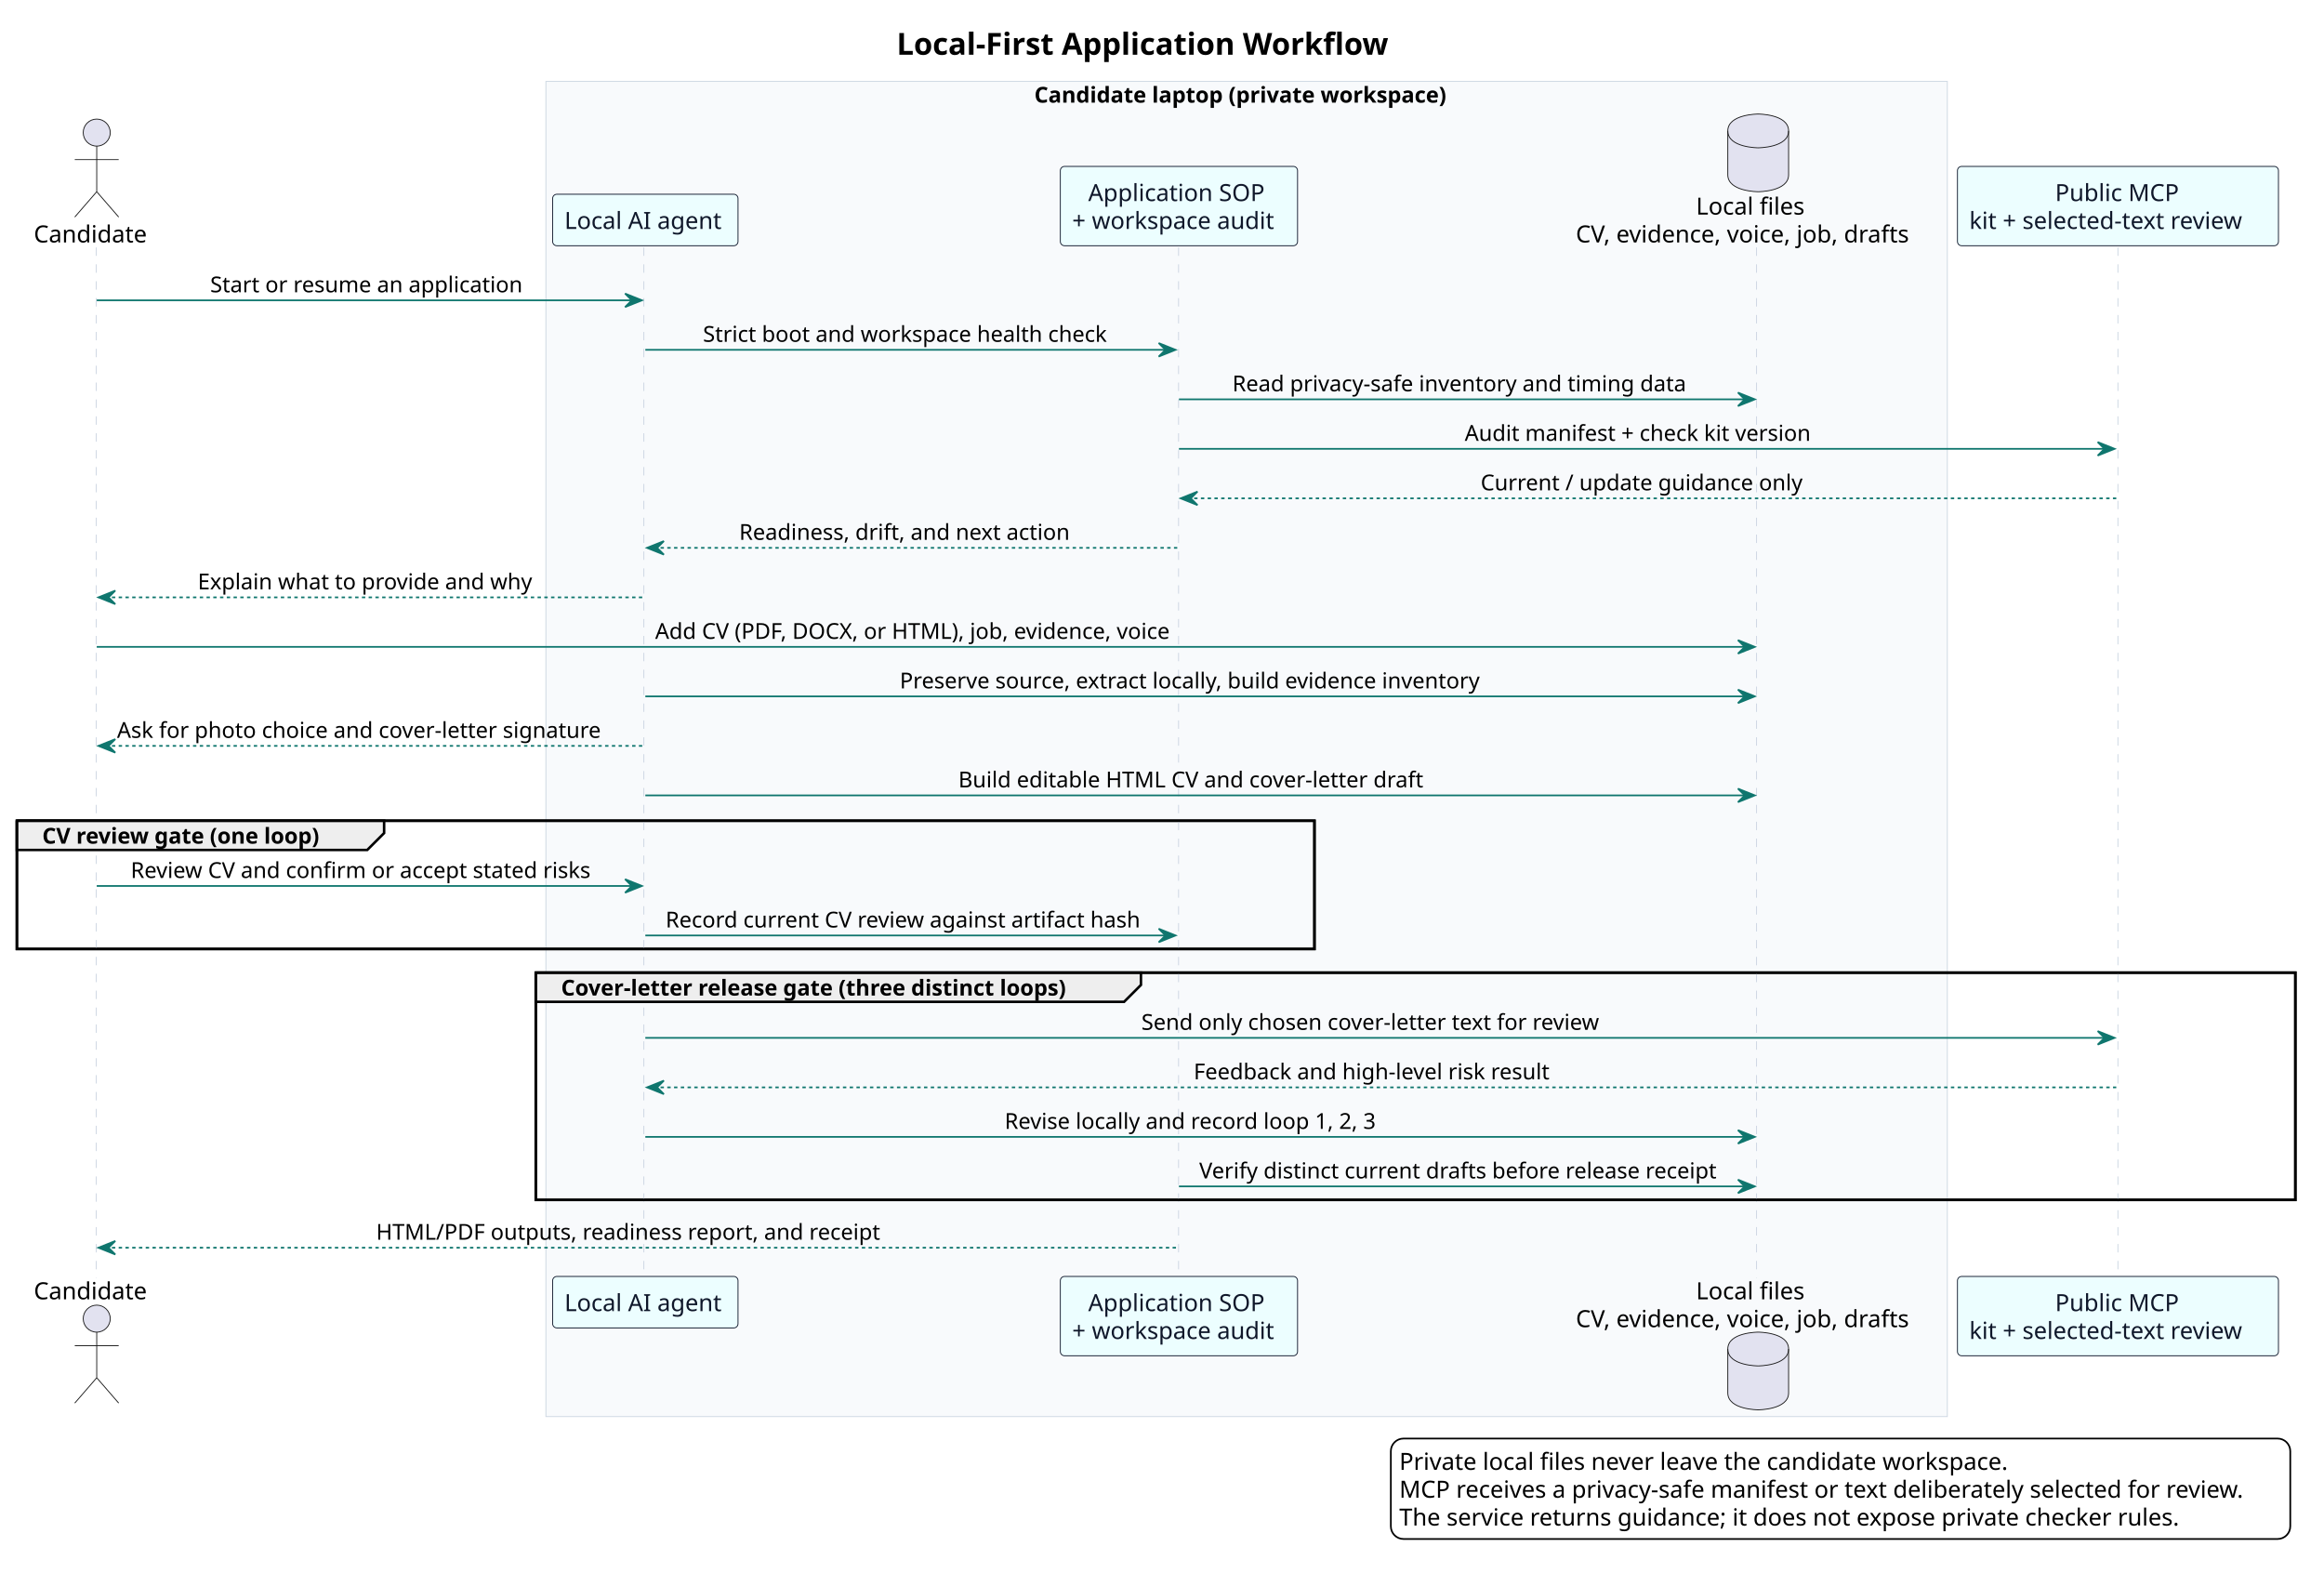
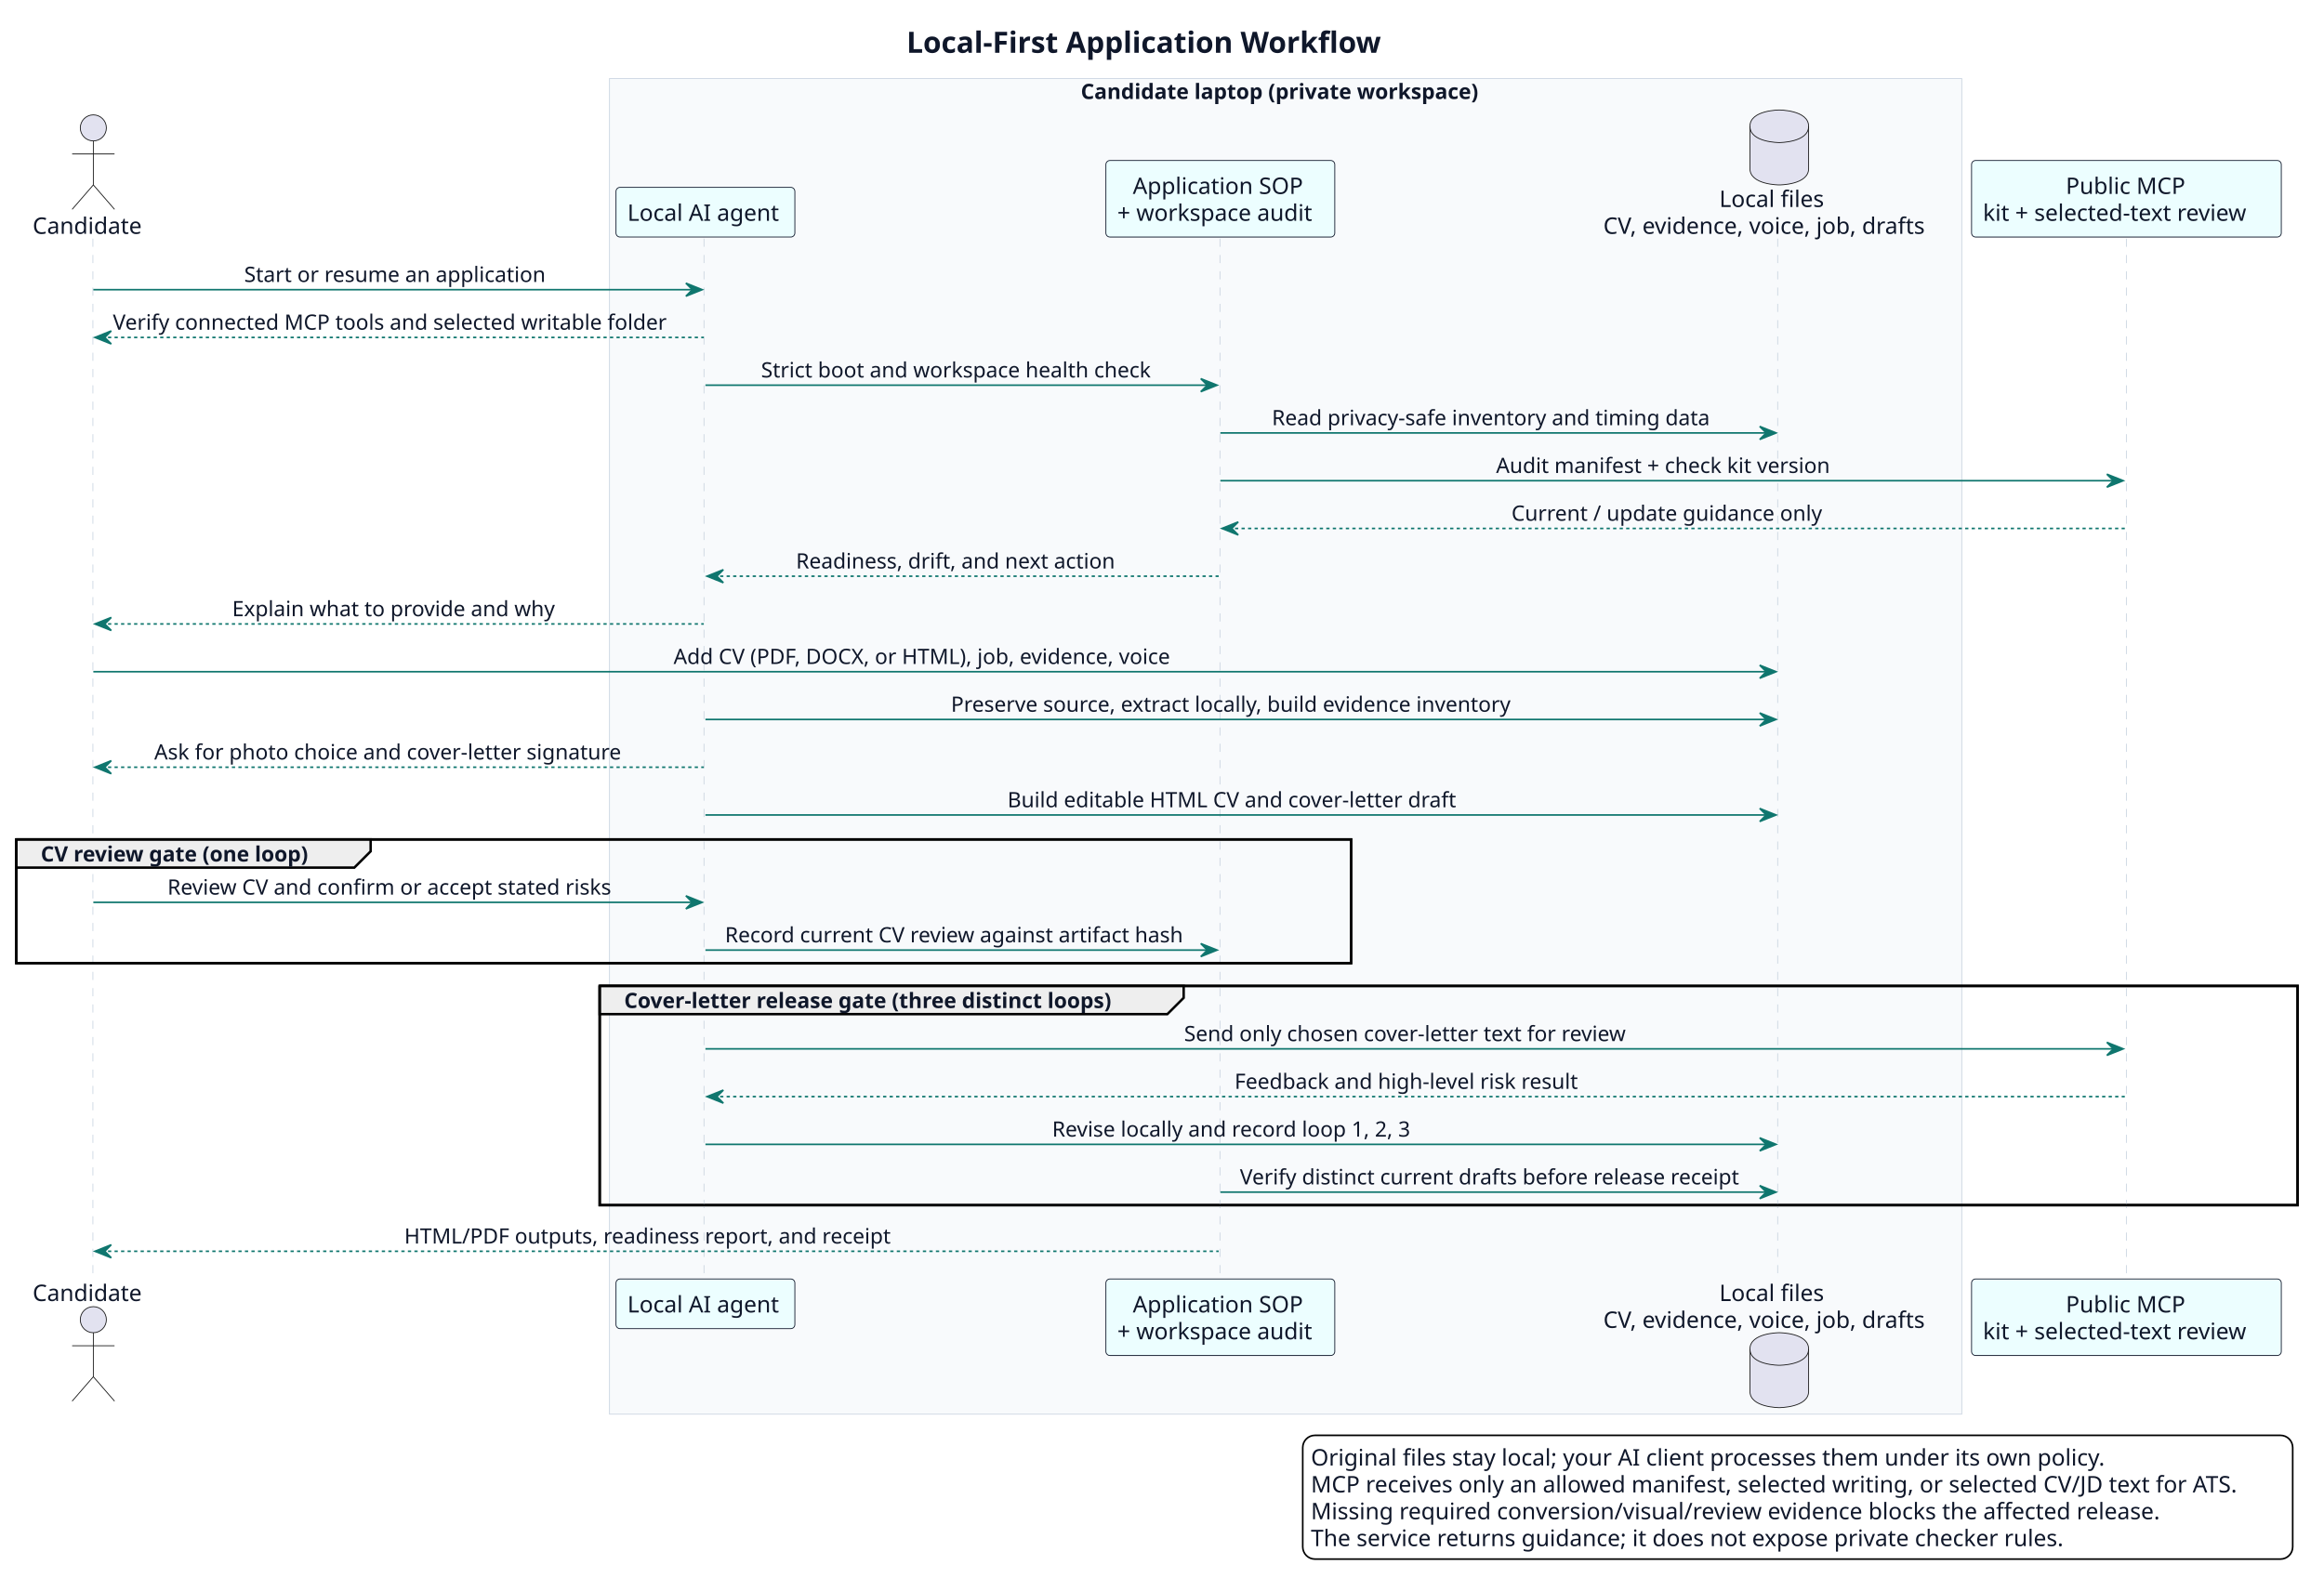
- <svg xmlns="http://www.w3.org/2000/svg" contentStyleType="text/css" data-diagram-type="SEQUENCE" height="931px" preserveAspectRatio="none" style="width:1376px;height:931px;background:#FFFFFF;" version="1.1" viewBox="0 0 1376 931" width="1376px" zoomAndPan="magnify">
+ <svg xmlns="http://www.w3.org/2000/svg" contentStyleType="text/css" data-diagram-type="SEQUENCE" height="976px" preserveAspectRatio="none" style="width:1426px;height:976px;background:#FFFFFF;" version="1.1" viewBox="0 0 1426 976" width="1426px" zoomAndPan="magnify">
  <defs />
  <g>
-     <text fill="#000000" font-family="sans-serif" font-size="18" font-weight="bold" lengthAdjust="spacing" textLength="306.308" x="530.863" y="32.402">Local-First Application Workflow</text>
-     <rect fill="#F8FAFC" height="790.475" style="stroke:#CBD5E1;stroke-width:0.5;" width="829.769" x="323.212" y="48.199" />
-     <text fill="#000000" font-family="sans-serif" font-size="13" font-weight="bold" lengthAdjust="spacing" textLength="251.374" x="612.41" y="60.768">Candidate laptop (private workspace)</text>
-     <rect fill="none" height="75.932" style="stroke:#000000;stroke-width:1.5;" width="768.261" x="10" y="485.902" />
-     <rect fill="none" height="134.553" style="stroke:#000000;stroke-width:1.5;" width="1041.822" x="317.212" y="575.834" />
+     <text fill="#0F172A" font-family="sans-serif" font-size="18" font-weight="bold" lengthAdjust="spacing" textLength="306.308" x="556.244" y="32.402">Local-First Application Workflow</text>
+     <rect fill="#F8FAFC" height="819.785" style="stroke:#CBD5E1;stroke-width:0.5;" width="829.769" x="373.974" y="48.199" />
+     <text fill="#0F172A" font-family="sans-serif" font-size="13" font-weight="bold" lengthAdjust="spacing" textLength="251.374" x="663.172" y="60.768">Candidate laptop (private workspace)</text>
+     <rect fill="none" height="75.932" style="stroke:#000000;stroke-width:1.5;" width="819.023" x="10" y="515.213" />
+     <rect fill="none" height="134.553" style="stroke:#000000;stroke-width:1.5;" width="1041.822" x="367.974" y="605.144" />
    <g>
-       <rect fill="#000000" fill-opacity="0" height="610.211" width="8" x="53.272" y="146.486" />
-       <line style="stroke:#CBD5E1;stroke-width:0.5;stroke-dasharray:5,5;" x1="57" x2="57" y1="146.486" y2="756.697" />
+       <rect fill="#000000" fill-opacity="0" height="639.521" width="8" x="53.272" y="146.486" />
+       <line style="stroke:#CBD5E1;stroke-width:0.5;stroke-dasharray:5,5;" x1="57" x2="57" y1="146.486" y2="786.008" />
    </g>
    <g>
-       <rect fill="#000000" fill-opacity="0" height="610.211" width="8" x="378.087" y="146.486" />
-       <line style="stroke:#CBD5E1;stroke-width:0.5;stroke-dasharray:5,5;" x1="381.212" x2="381.212" y1="146.486" y2="756.697" />
+       <rect fill="#000000" fill-opacity="0" height="639.521" width="8" x="428.85" y="146.486" />
+       <line style="stroke:#CBD5E1;stroke-width:0.5;stroke-dasharray:5,5;" x1="431.974" x2="431.974" y1="146.486" y2="786.008" />
    </g>
    <g>
-       <rect fill="#000000" fill-opacity="0" height="610.211" width="8" x="694.035" y="146.486" />
-       <line style="stroke:#CBD5E1;stroke-width:0.5;stroke-dasharray:5,5;" x1="697.81" x2="697.81" y1="146.486" y2="756.697" />
+       <rect fill="#000000" fill-opacity="0" height="639.521" width="8" x="744.797" y="146.486" />
+       <line style="stroke:#CBD5E1;stroke-width:0.5;stroke-dasharray:5,5;" x1="748.572" x2="748.572" y1="146.486" y2="786.008" />
    </g>
    <g>
-       <rect fill="#000000" fill-opacity="0" height="610.211" width="8" x="1036.998" y="146.486" />
-       <line style="stroke:#CBD5E1;stroke-width:0.5;stroke-dasharray:5,5;" x1="1040.016" x2="1040.016" y1="146.486" y2="756.697" />
+       <rect fill="#000000" fill-opacity="0" height="639.521" width="8" x="1087.761" y="146.486" />
+       <line style="stroke:#CBD5E1;stroke-width:0.5;stroke-dasharray:5,5;" x1="1090.778" x2="1090.778" y1="146.486" y2="786.008" />
    </g>
    <g>
-       <rect fill="#000000" fill-opacity="0" height="610.211" width="8" x="1250.008" y="146.486" />
-       <line style="stroke:#CBD5E1;stroke-width:0.5;stroke-dasharray:5,5;" x1="1253.981" x2="1253.981" y1="146.486" y2="756.697" />
+       <rect fill="#000000" fill-opacity="0" height="639.521" width="8" x="1300.77" y="146.486" />
+       <line style="stroke:#CBD5E1;stroke-width:0.5;stroke-dasharray:5,5;" x1="1304.744" x2="1304.744" y1="146.486" y2="786.008" />
    </g>
    <g class="participant participant-head" data-participant="Candidate">
-       <text fill="#000000" font-family="sans-serif" font-size="14" lengthAdjust="spacing" textLength="68.544" x="20" y="143.533">Candidate</text>
+       <text fill="#0F172A" font-family="sans-serif" font-size="14" lengthAdjust="spacing" textLength="68.544" x="20" y="143.533">Candidate</text>
      <ellipse cx="57.272" cy="78.498" fill="#E2E2F0" rx="8" ry="8" style="stroke:#181818;stroke-width:0.5;" />
      <path d="M57.272,86.498 L57.272,113.498 M44.272,94.498 L70.272,94.498 M57.272,113.498 L44.272,128.498 M57.272,113.498 L70.272,128.498" fill="none" style="stroke:#181818;stroke-width:0.5;" />
    </g>
    <g class="participant participant-tail" data-participant="Candidate">
-       <text fill="#000000" font-family="sans-serif" font-size="14" lengthAdjust="spacing" textLength="68.544" x="20" y="769.232">Candidate</text>
-       <ellipse cx="57.272" cy="780.686" fill="#E2E2F0" rx="8" ry="8" style="stroke:#181818;stroke-width:0.5;" />
-       <path d="M57.272,788.686 L57.272,815.686 M44.272,796.686 L70.272,796.686 M57.272,815.686 L44.272,830.686 M57.272,815.686 L70.272,830.686" fill="none" style="stroke:#181818;stroke-width:0.5;" />
+       <text fill="#0F172A" font-family="sans-serif" font-size="14" lengthAdjust="spacing" textLength="68.544" x="20" y="798.543">Candidate</text>
+       <ellipse cx="57.272" cy="809.996" fill="#E2E2F0" rx="8" ry="8" style="stroke:#181818;stroke-width:0.5;" />
+       <path d="M57.272,817.996 L57.272,844.996 M44.272,825.996 L70.272,825.996 M57.272,844.996 L44.272,859.996 M57.272,844.996 L70.272,859.996" fill="none" style="stroke:#181818;stroke-width:0.5;" />
    </g>
    <g class="participant participant-head" data-participant="Agent">
-       <rect fill="#ECFEFF" height="30.488" rx="2.5" ry="2.5" style="stroke:#0F172A;stroke-width:0.5;" width="109.751" x="327.212" y="114.998" />
-       <text fill="#0F172A" font-family="sans-serif" font-size="14" lengthAdjust="spacing" textLength="95.751" x="334.212" y="135.533">Local AI agent</text>
+       <rect fill="#ECFEFF" height="30.488" rx="2.5" ry="2.5" style="stroke:#0F172A;stroke-width:0.5;" width="109.751" x="377.974" y="114.998" />
+       <text fill="#0F172A" font-family="sans-serif" font-size="14" lengthAdjust="spacing" textLength="95.751" x="384.974" y="135.533">Local AI agent</text>
    </g>
    <g class="participant participant-tail" data-participant="Agent">
-       <rect fill="#ECFEFF" height="30.488" rx="2.5" ry="2.5" style="stroke:#0F172A;stroke-width:0.5;" width="109.751" x="327.212" y="755.697" />
-       <text fill="#0F172A" font-family="sans-serif" font-size="14" lengthAdjust="spacing" textLength="95.751" x="334.212" y="776.232">Local AI agent</text>
+       <rect fill="#ECFEFF" height="30.488" rx="2.5" ry="2.5" style="stroke:#0F172A;stroke-width:0.5;" width="109.751" x="377.974" y="785.008" />
+       <text fill="#0F172A" font-family="sans-serif" font-size="14" lengthAdjust="spacing" textLength="95.751" x="384.974" y="805.543">Local AI agent</text>
    </g>
    <g class="participant participant-head" data-participant="SOP">
-       <rect fill="#ECFEFF" height="46.977" rx="2.5" ry="2.5" style="stroke:#0F172A;stroke-width:0.5;" width="140.451" x="627.81" y="98.51" />
-       <text fill="#0F172A" font-family="sans-serif" font-size="14" lengthAdjust="spacing" textLength="107.434" x="644.318" y="119.045">Application SOP</text>
-       <text fill="#0F172A" font-family="sans-serif" font-size="14" lengthAdjust="spacing" textLength="126.451" x="634.81" y="135.533">+ workspace audit</text>
+       <rect fill="#ECFEFF" height="46.977" rx="2.5" ry="2.5" style="stroke:#0F172A;stroke-width:0.5;" width="140.451" x="678.572" y="98.51" />
+       <text fill="#0F172A" font-family="sans-serif" font-size="14" lengthAdjust="spacing" textLength="107.434" x="695.081" y="119.045">Application SOP</text>
+       <text fill="#0F172A" font-family="sans-serif" font-size="14" lengthAdjust="spacing" textLength="126.451" x="685.572" y="135.533">+ workspace audit</text>
    </g>
    <g class="participant participant-tail" data-participant="SOP">
-       <rect fill="#ECFEFF" height="46.977" rx="2.5" ry="2.5" style="stroke:#0F172A;stroke-width:0.5;" width="140.451" x="627.81" y="755.697" />
-       <text fill="#0F172A" font-family="sans-serif" font-size="14" lengthAdjust="spacing" textLength="107.434" x="644.318" y="776.232">Application SOP</text>
-       <text fill="#0F172A" font-family="sans-serif" font-size="14" lengthAdjust="spacing" textLength="126.451" x="634.81" y="792.721">+ workspace audit</text>
+       <rect fill="#ECFEFF" height="46.977" rx="2.5" ry="2.5" style="stroke:#0F172A;stroke-width:0.5;" width="140.451" x="678.572" y="785.008" />
+       <text fill="#0F172A" font-family="sans-serif" font-size="14" lengthAdjust="spacing" textLength="107.434" x="695.081" y="805.543">Application SOP</text>
+       <text fill="#0F172A" font-family="sans-serif" font-size="14" lengthAdjust="spacing" textLength="126.451" x="685.572" y="822.031">+ workspace audit</text>
    </g>
    <g class="participant participant-head" data-participant="Local">
-       <text fill="#000000" font-family="sans-serif" font-size="14" lengthAdjust="spacing" textLength="67.621" x="1004.188" y="127.045">Local files</text>
-       <text fill="#000000" font-family="sans-serif" font-size="14" lengthAdjust="spacing" textLength="209.966" x="933.016" y="143.533">CV, evidence, voice, job, drafts</text>
-       <path d="M1022.999,77.51 C1022.999,67.51 1040.998,67.51 1040.998,67.51 C1040.998,67.51 1058.998,67.51 1058.998,77.51 L1058.998,103.51 C1058.998,113.51 1040.998,113.51 1040.998,113.51 C1040.998,113.51 1022.999,113.51 1022.999,103.51 L1022.999,77.51" fill="#E2E2F0" style="stroke:#181818;stroke-width:0.5;" />
-       <path d="M1022.999,77.51 C1022.999,87.51 1040.998,87.51 1040.998,87.51 C1040.998,87.51 1058.998,87.51 1058.998,77.51" fill="none" style="stroke:#181818;stroke-width:0.5;" />
+       <text fill="#0F172A" font-family="sans-serif" font-size="14" lengthAdjust="spacing" textLength="67.621" x="1054.95" y="127.045">Local files</text>
+       <text fill="#0F172A" font-family="sans-serif" font-size="14" lengthAdjust="spacing" textLength="209.966" x="983.778" y="143.533">CV, evidence, voice, job, drafts</text>
+       <path d="M1073.761,77.51 C1073.761,67.51 1091.761,67.51 1091.761,67.51 C1091.761,67.51 1109.761,67.51 1109.761,77.51 L1109.761,103.51 C1109.761,113.51 1091.761,113.51 1091.761,113.51 C1091.761,113.51 1073.761,113.51 1073.761,103.51 L1073.761,77.51" fill="#E2E2F0" style="stroke:#181818;stroke-width:0.5;" />
+       <path d="M1073.761,77.51 C1073.761,87.51 1091.761,87.51 1091.761,87.51 C1091.761,87.51 1109.761,87.51 1109.761,77.51" fill="none" style="stroke:#181818;stroke-width:0.5;" />
    </g>
    <g class="participant participant-tail" data-participant="Local">
-       <text fill="#000000" font-family="sans-serif" font-size="14" lengthAdjust="spacing" textLength="67.621" x="1004.188" y="769.232">Local files</text>
-       <text fill="#000000" font-family="sans-serif" font-size="14" lengthAdjust="spacing" textLength="209.966" x="933.016" y="785.721">CV, evidence, voice, job, drafts</text>
-       <path d="M1022.999,798.674 C1022.999,788.674 1040.998,788.674 1040.998,788.674 C1040.998,788.674 1058.998,788.674 1058.998,798.674 L1058.998,824.674 C1058.998,834.674 1040.998,834.674 1040.998,834.674 C1040.998,834.674 1022.999,834.674 1022.999,824.674 L1022.999,798.674" fill="#E2E2F0" style="stroke:#181818;stroke-width:0.5;" />
-       <path d="M1022.999,798.674 C1022.999,808.674 1040.998,808.674 1040.998,808.674 C1040.998,808.674 1058.998,808.674 1058.998,798.674" fill="none" style="stroke:#181818;stroke-width:0.5;" />
+       <text fill="#0F172A" font-family="sans-serif" font-size="14" lengthAdjust="spacing" textLength="67.621" x="1054.95" y="798.543">Local files</text>
+       <text fill="#0F172A" font-family="sans-serif" font-size="14" lengthAdjust="spacing" textLength="209.966" x="983.778" y="815.031">CV, evidence, voice, job, drafts</text>
+       <path d="M1073.761,827.984 C1073.761,817.984 1091.761,817.984 1091.761,817.984 C1091.761,817.984 1109.761,817.984 1109.761,827.984 L1109.761,853.984 C1109.761,863.984 1091.761,863.984 1091.761,863.984 C1091.761,863.984 1073.761,863.984 1073.761,853.984 L1073.761,827.984" fill="#E2E2F0" style="stroke:#181818;stroke-width:0.5;" />
+       <path d="M1073.761,827.984 C1073.761,837.984 1091.761,837.984 1091.761,837.984 C1091.761,837.984 1109.761,837.984 1109.761,827.984" fill="none" style="stroke:#181818;stroke-width:0.5;" />
    </g>
    <g class="participant participant-head" data-participant="MCP">
-       <rect fill="#ECFEFF" height="46.977" rx="2.5" ry="2.5" style="stroke:#0F172A;stroke-width:0.5;" width="190.053" x="1158.981" y="98.51" />
-       <text fill="#0F172A" font-family="sans-serif" font-size="14" lengthAdjust="spacing" textLength="74.416" x="1216.8" y="119.045">Public MCP</text>
-       <text fill="#0F172A" font-family="sans-serif" font-size="14" lengthAdjust="spacing" textLength="176.053" x="1165.981" y="135.533">kit + selected-text review</text>
+       <rect fill="#ECFEFF" height="46.977" rx="2.5" ry="2.5" style="stroke:#0F172A;stroke-width:0.5;" width="190.053" x="1209.744" y="98.51" />
+       <text fill="#0F172A" font-family="sans-serif" font-size="14" lengthAdjust="spacing" textLength="74.416" x="1267.562" y="119.045">Public MCP</text>
+       <text fill="#0F172A" font-family="sans-serif" font-size="14" lengthAdjust="spacing" textLength="176.053" x="1216.744" y="135.533">kit + selected-text review</text>
    </g>
    <g class="participant participant-tail" data-participant="MCP">
-       <rect fill="#ECFEFF" height="46.977" rx="2.5" ry="2.5" style="stroke:#0F172A;stroke-width:0.5;" width="190.053" x="1158.981" y="755.697" />
-       <text fill="#0F172A" font-family="sans-serif" font-size="14" lengthAdjust="spacing" textLength="74.416" x="1216.8" y="776.232">Public MCP</text>
-       <text fill="#0F172A" font-family="sans-serif" font-size="14" lengthAdjust="spacing" textLength="176.053" x="1165.981" y="792.721">kit + selected-text review</text>
+       <rect fill="#ECFEFF" height="46.977" rx="2.5" ry="2.5" style="stroke:#0F172A;stroke-width:0.5;" width="190.053" x="1209.744" y="785.008" />
+       <text fill="#0F172A" font-family="sans-serif" font-size="14" lengthAdjust="spacing" textLength="74.416" x="1267.562" y="805.543">Public MCP</text>
+       <text fill="#0F172A" font-family="sans-serif" font-size="14" lengthAdjust="spacing" textLength="176.053" x="1216.744" y="822.031">kit + selected-text review</text>
    </g>
    <g class="message" data-participant-1="Candidate" data-participant-2="Agent">
-       <polygon fill="#0F766E" points="370.087,173.797,380.087,177.797,370.087,181.797,374.087,177.797" style="stroke:#0F766E;stroke-width:1;" />
-       <line style="stroke:#0F766E;stroke-width:1;" x1="57.272" x2="376.087" y1="177.797" y2="177.797" />
-       <text fill="#000000" font-family="sans-serif" font-size="13" lengthAdjust="spacing" textLength="190.436" x="124.462" y="173.055">Start or resume an application</text>
+       <polygon fill="#0F766E" points="420.85,173.797,430.85,177.797,420.85,181.797,424.85,177.797" style="stroke:#0F766E;stroke-width:1;" />
+       <line style="stroke:#0F766E;stroke-width:1;" x1="57.272" x2="426.85" y1="177.797" y2="177.797" />
+       <text fill="#0F172A" font-family="sans-serif" font-size="13" lengthAdjust="spacing" textLength="190.436" x="149.843" y="173.055">Start or resume an application</text>
+     </g>
+     <g class="message" data-participant-1="Agent" data-participant-2="Candidate">
+       <polygon fill="#0F766E" points="68.272,203.107,58.272,207.107,68.272,211.107,64.272,207.107" style="stroke:#0F766E;stroke-width:1;" />
+       <line style="stroke:#0F766E;stroke-width:1;stroke-dasharray:2,2;" x1="62.272" x2="431.85" y1="207.107" y2="207.107" />
+       <text fill="#0F172A" font-family="sans-serif" font-size="13" lengthAdjust="spacing" textLength="351.578" x="69.272" y="202.365">Verify connected MCP tools and selected writable folder</text>
    </g>
    <g class="message" data-participant-1="Agent" data-participant-2="SOP">
-       <polygon fill="#0F766E" points="686.035,203.107,696.035,207.107,686.035,211.107,690.035,207.107" style="stroke:#0F766E;stroke-width:1;" />
-       <line style="stroke:#0F766E;stroke-width:1;" x1="382.087" x2="692.035" y1="207.107" y2="207.107" />
-       <text fill="#000000" font-family="sans-serif" font-size="13" lengthAdjust="spacing" textLength="247.685" x="416.219" y="202.365">Strict boot and workspace health check</text>
+       <polygon fill="#0F766E" points="736.797,232.418,746.797,236.418,736.797,240.418,740.797,236.418" style="stroke:#0F766E;stroke-width:1;" />
+       <line style="stroke:#0F766E;stroke-width:1;" x1="432.85" x2="742.797" y1="236.418" y2="236.418" />
+       <text fill="#0F172A" font-family="sans-serif" font-size="13" lengthAdjust="spacing" textLength="247.685" x="466.981" y="231.676">Strict boot and workspace health check</text>
    </g>
    <g class="message" data-participant-1="SOP" data-participant-2="Local">
-       <polygon fill="#0F766E" points="1028.998,232.418,1038.998,236.418,1028.998,240.418,1032.998,236.418" style="stroke:#0F766E;stroke-width:1;" />
-       <line style="stroke:#0F766E;stroke-width:1;" x1="698.035" x2="1034.998" y1="236.418" y2="236.418" />
-       <text fill="#000000" font-family="sans-serif" font-size="13" lengthAdjust="spacing" textLength="279.703" x="729.665" y="231.676">Read privacy-safe inventory and timing data</text>
+       <polygon fill="#0F766E" points="1079.761,261.728,1089.761,265.728,1079.761,269.728,1083.761,265.728" style="stroke:#0F766E;stroke-width:1;" />
+       <line style="stroke:#0F766E;stroke-width:1;" x1="748.797" x2="1085.761" y1="265.728" y2="265.728" />
+       <text fill="#0F172A" font-family="sans-serif" font-size="13" lengthAdjust="spacing" textLength="279.703" x="780.428" y="260.986">Read privacy-safe inventory and timing data</text>
    </g>
    <g class="message" data-participant-1="SOP" data-participant-2="MCP">
-       <polygon fill="#0F766E" points="1242.008,261.728,1252.008,265.728,1242.008,269.728,1246.008,265.728" style="stroke:#0F766E;stroke-width:1;" />
-       <line style="stroke:#0F766E;stroke-width:1;" x1="698.035" x2="1248.008" y1="265.728" y2="265.728" />
-       <text fill="#000000" font-family="sans-serif" font-size="13" lengthAdjust="spacing" textLength="217.566" x="867.239" y="260.986">Audit manifest + check kit version</text>
+       <polygon fill="#0F766E" points="1292.77,291.039,1302.77,295.039,1292.77,299.039,1296.77,295.039" style="stroke:#0F766E;stroke-width:1;" />
+       <line style="stroke:#0F766E;stroke-width:1;" x1="748.797" x2="1298.77" y1="295.039" y2="295.039" />
+       <text fill="#0F172A" font-family="sans-serif" font-size="13" lengthAdjust="spacing" textLength="217.566" x="918.001" y="290.297">Audit manifest + check kit version</text>
    </g>
    <g class="message" data-participant-1="MCP" data-participant-2="SOP">
-       <polygon fill="#0F766E" points="709.035,291.039,699.035,295.039,709.035,299.039,705.035,295.039" style="stroke:#0F766E;stroke-width:1;" />
-       <line style="stroke:#0F766E;stroke-width:1;stroke-dasharray:2,2;" x1="703.035" x2="1253.008" y1="295.039" y2="295.039" />
-       <text fill="#000000" font-family="sans-serif" font-size="13" lengthAdjust="spacing" textLength="198.726" x="876.658" y="290.297">Current / update guidance only</text>
+       <polygon fill="#0F766E" points="759.797,320.35,749.797,324.35,759.797,328.35,755.797,324.35" style="stroke:#0F766E;stroke-width:1;" />
+       <line style="stroke:#0F766E;stroke-width:1;stroke-dasharray:2,2;" x1="753.797" x2="1303.77" y1="324.35" y2="324.35" />
+       <text fill="#0F172A" font-family="sans-serif" font-size="13" lengthAdjust="spacing" textLength="198.726" x="927.421" y="319.607">Current / update guidance only</text>
    </g>
    <g class="message" data-participant-1="SOP" data-participant-2="Agent">
-       <polygon fill="#0F766E" points="393.087,320.35,383.087,324.35,393.087,328.35,389.087,324.35" style="stroke:#0F766E;stroke-width:1;" />
-       <line style="stroke:#0F766E;stroke-width:1;stroke-dasharray:2,2;" x1="387.087" x2="697.035" y1="324.35" y2="324.35" />
-       <text fill="#000000" font-family="sans-serif" font-size="13" lengthAdjust="spacing" textLength="204.814" x="437.654" y="319.607">Readiness, drift, and next action</text>
+       <polygon fill="#0F766E" points="443.85,349.66,433.85,353.66,443.85,357.66,439.85,353.66" style="stroke:#0F766E;stroke-width:1;" />
+       <line style="stroke:#0F766E;stroke-width:1;stroke-dasharray:2,2;" x1="437.85" x2="747.797" y1="353.66" y2="353.66" />
+       <text fill="#0F172A" font-family="sans-serif" font-size="13" lengthAdjust="spacing" textLength="204.814" x="488.417" y="348.918">Readiness, drift, and next action</text>
    </g>
    <g class="message" data-participant-1="Agent" data-participant-2="Candidate">
-       <polygon fill="#0F766E" points="68.272,349.66,58.272,353.66,68.272,357.66,64.272,353.66" style="stroke:#0F766E;stroke-width:1;" />
-       <line style="stroke:#0F766E;stroke-width:1;stroke-dasharray:2,2;" x1="62.272" x2="381.087" y1="353.66" y2="353.66" />
-       <text fill="#000000" font-family="sans-serif" font-size="13" lengthAdjust="spacing" textLength="205.207" x="117.076" y="348.918">Explain what to provide and why</text>
+       <polygon fill="#0F766E" points="68.272,378.971,58.272,382.971,68.272,386.971,64.272,382.971" style="stroke:#0F766E;stroke-width:1;" />
+       <line style="stroke:#0F766E;stroke-width:1;stroke-dasharray:2,2;" x1="62.272" x2="431.85" y1="382.971" y2="382.971" />
+       <text fill="#0F172A" font-family="sans-serif" font-size="13" lengthAdjust="spacing" textLength="205.207" x="142.457" y="378.228">Explain what to provide and why</text>
    </g>
    <g class="message" data-participant-1="Candidate" data-participant-2="Local">
-       <polygon fill="#0F766E" points="1028.998,378.971,1038.998,382.971,1028.998,386.971,1032.998,382.971" style="stroke:#0F766E;stroke-width:1;" />
-       <line style="stroke:#0F766E;stroke-width:1;" x1="57.272" x2="1034.998" y1="382.971" y2="382.971" />
-       <text fill="#000000" font-family="sans-serif" font-size="13" lengthAdjust="spacing" textLength="322.442" x="387.914" y="378.228">Add CV (PDF, DOCX, or HTML), job, evidence, voice</text>
+       <polygon fill="#0F766E" points="1079.761,408.281,1089.761,412.281,1079.761,416.281,1083.761,412.281" style="stroke:#0F766E;stroke-width:1;" />
+       <line style="stroke:#0F766E;stroke-width:1;" x1="57.272" x2="1085.761" y1="412.281" y2="412.281" />
+       <text fill="#0F172A" font-family="sans-serif" font-size="13" lengthAdjust="spacing" textLength="322.442" x="413.295" y="407.539">Add CV (PDF, DOCX, or HTML), job, evidence, voice</text>
    </g>
    <g class="message" data-participant-1="Agent" data-participant-2="Local">
-       <polygon fill="#0F766E" points="1028.998,408.281,1038.998,412.281,1028.998,416.281,1032.998,412.281" style="stroke:#0F766E;stroke-width:1;" />
-       <line style="stroke:#0F766E;stroke-width:1;" x1="382.087" x2="1034.998" y1="412.281" y2="412.281" />
-       <text fill="#000000" font-family="sans-serif" font-size="13" lengthAdjust="spacing" textLength="357.595" x="532.745" y="407.539">Preserve source, extract locally, build evidence inventory</text>
+       <polygon fill="#0F766E" points="1079.761,437.592,1089.761,441.592,1079.761,445.592,1083.761,441.592" style="stroke:#0F766E;stroke-width:1;" />
+       <line style="stroke:#0F766E;stroke-width:1;" x1="432.85" x2="1085.761" y1="441.592" y2="441.592" />
+       <text fill="#0F172A" font-family="sans-serif" font-size="13" lengthAdjust="spacing" textLength="357.595" x="583.508" y="436.85">Preserve source, extract locally, build evidence inventory</text>
    </g>
    <g class="message" data-participant-1="Agent" data-participant-2="Candidate">
-       <polygon fill="#0F766E" points="68.272,437.592,58.272,441.592,68.272,445.592,64.272,441.592" style="stroke:#0F766E;stroke-width:1;" />
-       <line style="stroke:#0F766E;stroke-width:1;stroke-dasharray:2,2;" x1="62.272" x2="381.087" y1="441.592" y2="441.592" />
-       <text fill="#000000" font-family="sans-serif" font-size="13" lengthAdjust="spacing" textLength="300.815" x="69.272" y="436.85">Ask for photo choice and cover-letter signature</text>
+       <polygon fill="#0F766E" points="68.272,466.902,58.272,470.902,68.272,474.902,64.272,470.902" style="stroke:#0F766E;stroke-width:1;" />
+       <line style="stroke:#0F766E;stroke-width:1;stroke-dasharray:2,2;" x1="62.272" x2="431.85" y1="470.902" y2="470.902" />
+       <text fill="#0F172A" font-family="sans-serif" font-size="13" lengthAdjust="spacing" textLength="300.815" x="94.653" y="466.16">Ask for photo choice and cover-letter signature</text>
    </g>
    <g class="message" data-participant-1="Agent" data-participant-2="Local">
-       <polygon fill="#0F766E" points="1028.998,466.902,1038.998,470.902,1028.998,474.902,1032.998,470.902" style="stroke:#0F766E;stroke-width:1;" />
-       <line style="stroke:#0F766E;stroke-width:1;" x1="382.087" x2="1034.998" y1="470.902" y2="470.902" />
-       <text fill="#000000" font-family="sans-serif" font-size="13" lengthAdjust="spacing" textLength="288.222" x="567.432" y="466.16">Build editable HTML CV and cover-letter draft</text>
+       <polygon fill="#0F766E" points="1079.761,496.213,1089.761,500.213,1079.761,504.213,1083.761,500.213" style="stroke:#0F766E;stroke-width:1;" />
+       <line style="stroke:#0F766E;stroke-width:1;" x1="432.85" x2="1085.761" y1="500.213" y2="500.213" />
+       <text fill="#0F172A" font-family="sans-serif" font-size="13" lengthAdjust="spacing" textLength="288.222" x="618.194" y="495.471">Build editable HTML CV and cover-letter draft</text>
    </g>
-     <path d="M10,485.902 L227.428,485.902 L227.428,493.213 L217.428,503.213 L10,503.213 L10,485.902" fill="#EEEEEE" style="stroke:#000000;stroke-width:1.5;" />
-     <rect fill="none" height="75.932" style="stroke:#000000;stroke-width:1.5;" width="768.261" x="10" y="485.902" />
-     <text fill="#000000" font-family="sans-serif" font-size="13" font-weight="bold" lengthAdjust="spacing" textLength="172.428" x="25" y="499.471">CV review gate (one loop)</text>
+     <path d="M10,515.213 L227.428,515.213 L227.428,522.523 L217.428,532.523 L10,532.523 L10,515.213" fill="#EEEEEE" style="stroke:#000000;stroke-width:1.5;" />
+     <rect fill="none" height="75.932" style="stroke:#000000;stroke-width:1.5;" width="819.023" x="10" y="515.213" />
+     <text fill="#0F172A" font-family="sans-serif" font-size="13" font-weight="bold" lengthAdjust="spacing" textLength="172.428" x="25" y="528.781">CV review gate (one loop)</text>
    <g class="message" data-participant-1="Candidate" data-participant-2="Agent">
-       <polygon fill="#0F766E" points="370.087,520.523,380.087,524.523,370.087,528.523,374.087,524.523" style="stroke:#0F766E;stroke-width:1;" />
-       <line style="stroke:#0F766E;stroke-width:1;" x1="57.272" x2="376.087" y1="524.523" y2="524.523" />
-       <text fill="#000000" font-family="sans-serif" font-size="13" lengthAdjust="spacing" textLength="284.603" x="77.378" y="519.781">Review CV and confirm or accept stated risks</text>
+       <polygon fill="#0F766E" points="420.85,549.834,430.85,553.834,420.85,557.834,424.85,553.834" style="stroke:#0F766E;stroke-width:1;" />
+       <line style="stroke:#0F766E;stroke-width:1;" x1="57.272" x2="426.85" y1="553.834" y2="553.834" />
+       <text fill="#0F172A" font-family="sans-serif" font-size="13" lengthAdjust="spacing" textLength="284.603" x="102.759" y="549.092">Review CV and confirm or accept stated risks</text>
    </g>
    <g class="message" data-participant-1="Agent" data-participant-2="SOP">
-       <polygon fill="#0F766E" points="686.035,549.834,696.035,553.834,686.035,557.834,690.035,553.834" style="stroke:#0F766E;stroke-width:1;" />
-       <line style="stroke:#0F766E;stroke-width:1;" x1="382.087" x2="692.035" y1="553.834" y2="553.834" />
-       <text fill="#000000" font-family="sans-serif" font-size="13" lengthAdjust="spacing" textLength="291.948" x="394.087" y="549.092">Record current CV review against artifact hash</text>
+       <polygon fill="#0F766E" points="736.797,579.144,746.797,583.144,736.797,587.144,740.797,583.144" style="stroke:#0F766E;stroke-width:1;" />
+       <line style="stroke:#0F766E;stroke-width:1;" x1="432.85" x2="742.797" y1="583.144" y2="583.144" />
+       <text fill="#0F172A" font-family="sans-serif" font-size="13" lengthAdjust="spacing" textLength="291.948" x="444.85" y="578.402">Record current CV review against artifact hash</text>
    </g>
-     <path d="M317.212,575.834 L675.532,575.834 L675.532,583.144 L665.532,593.144 L317.212,593.144 L317.212,575.834" fill="#EEEEEE" style="stroke:#000000;stroke-width:1.5;" />
-     <rect fill="none" height="134.553" style="stroke:#000000;stroke-width:1.5;" width="1041.822" x="317.212" y="575.834" />
-     <text fill="#000000" font-family="sans-serif" font-size="13" font-weight="bold" lengthAdjust="spacing" textLength="313.32" x="332.212" y="589.402">Cover-letter release gate (three distinct loops)</text>
+     <path d="M367.974,605.144 L726.294,605.144 L726.294,612.455 L716.294,622.455 L367.974,622.455 L367.974,605.144" fill="#EEEEEE" style="stroke:#000000;stroke-width:1.5;" />
+     <rect fill="none" height="134.553" style="stroke:#000000;stroke-width:1.5;" width="1041.822" x="367.974" y="605.144" />
+     <text fill="#0F172A" font-family="sans-serif" font-size="13" font-weight="bold" lengthAdjust="spacing" textLength="313.32" x="382.974" y="618.713">Cover-letter release gate (three distinct loops)</text>
    <g class="message" data-participant-1="Agent" data-participant-2="MCP">
-       <polygon fill="#0F766E" points="1242.008,610.455,1252.008,614.455,1242.008,618.455,1246.008,614.455" style="stroke:#0F766E;stroke-width:1;" />
-       <line style="stroke:#0F766E;stroke-width:1;" x1="382.087" x2="1248.008" y1="614.455" y2="614.455" />
-       <text fill="#000000" font-family="sans-serif" font-size="13" lengthAdjust="spacing" textLength="284.502" x="675.797" y="609.713">Send only chosen cover-letter text for review</text>
+       <polygon fill="#0F766E" points="1292.77,639.766,1302.77,643.766,1292.77,647.766,1296.77,643.766" style="stroke:#0F766E;stroke-width:1;" />
+       <line style="stroke:#0F766E;stroke-width:1;" x1="432.85" x2="1298.77" y1="643.766" y2="643.766" />
+       <text fill="#0F172A" font-family="sans-serif" font-size="13" lengthAdjust="spacing" textLength="284.502" x="726.559" y="639.023">Send only chosen cover-letter text for review</text>
    </g>
    <g class="message" data-participant-1="MCP" data-participant-2="Agent">
-       <polygon fill="#0F766E" points="393.087,639.766,383.087,643.766,393.087,647.766,389.087,643.766" style="stroke:#0F766E;stroke-width:1;" />
-       <line style="stroke:#0F766E;stroke-width:1;stroke-dasharray:2,2;" x1="387.087" x2="1253.008" y1="643.766" y2="643.766" />
-       <text fill="#000000" font-family="sans-serif" font-size="13" lengthAdjust="spacing" textLength="222.568" x="706.764" y="639.023">Feedback and high-level risk result</text>
+       <polygon fill="#0F766E" points="443.85,669.076,433.85,673.076,443.85,677.076,439.85,673.076" style="stroke:#0F766E;stroke-width:1;" />
+       <line style="stroke:#0F766E;stroke-width:1;stroke-dasharray:2,2;" x1="437.85" x2="1303.77" y1="673.076" y2="673.076" />
+       <text fill="#0F172A" font-family="sans-serif" font-size="13" lengthAdjust="spacing" textLength="222.568" x="757.526" y="668.334">Feedback and high-level risk result</text>
    </g>
    <g class="message" data-participant-1="Agent" data-participant-2="Local">
-       <polygon fill="#0F766E" points="1028.998,669.076,1038.998,673.076,1028.998,677.076,1032.998,673.076" style="stroke:#0F766E;stroke-width:1;" />
-       <line style="stroke:#0F766E;stroke-width:1;" x1="382.087" x2="1034.998" y1="673.076" y2="673.076" />
-       <text fill="#000000" font-family="sans-serif" font-size="13" lengthAdjust="spacing" textLength="233.435" x="594.825" y="668.334">Revise locally and record loop 1, 2, 3</text>
+       <polygon fill="#0F766E" points="1079.761,698.387,1089.761,702.387,1079.761,706.387,1083.761,702.387" style="stroke:#0F766E;stroke-width:1;" />
+       <line style="stroke:#0F766E;stroke-width:1;" x1="432.85" x2="1085.761" y1="702.387" y2="702.387" />
+       <text fill="#0F172A" font-family="sans-serif" font-size="13" lengthAdjust="spacing" textLength="233.435" x="645.588" y="697.644">Revise locally and record loop 1, 2, 3</text>
    </g>
    <g class="message" data-participant-1="SOP" data-participant-2="Local">
-       <polygon fill="#0F766E" points="1028.998,698.387,1038.998,702.387,1028.998,706.387,1032.998,702.387" style="stroke:#0F766E;stroke-width:1;" />
-       <line style="stroke:#0F766E;stroke-width:1;" x1="698.035" x2="1034.998" y1="702.387" y2="702.387" />
-       <text fill="#000000" font-family="sans-serif" font-size="13" lengthAdjust="spacing" textLength="318.963" x="710.035" y="697.644">Verify distinct current drafts before release receipt</text>
+       <polygon fill="#0F766E" points="1079.761,727.697,1089.761,731.697,1079.761,735.697,1083.761,731.697" style="stroke:#0F766E;stroke-width:1;" />
+       <line style="stroke:#0F766E;stroke-width:1;" x1="748.797" x2="1085.761" y1="731.697" y2="731.697" />
+       <text fill="#0F172A" font-family="sans-serif" font-size="13" lengthAdjust="spacing" textLength="318.963" x="760.797" y="726.955">Verify distinct current drafts before release receipt</text>
    </g>
    <g class="message" data-participant-1="SOP" data-participant-2="Candidate">
-       <polygon fill="#0F766E" points="68.272,734.697,58.272,738.697,68.272,742.697,64.272,738.697" style="stroke:#0F766E;stroke-width:1;" />
-       <line style="stroke:#0F766E;stroke-width:1;stroke-dasharray:2,2;" x1="62.272" x2="697.035" y1="738.697" y2="738.697" />
-       <text fill="#000000" font-family="sans-serif" font-size="13" lengthAdjust="spacing" textLength="309.912" x="222.698" y="733.955">HTML/PDF outputs, readiness report, and receipt</text>
+       <polygon fill="#0F766E" points="68.272,764.008,58.272,768.008,68.272,772.008,64.272,768.008" style="stroke:#0F766E;stroke-width:1;" />
+       <line style="stroke:#0F766E;stroke-width:1;stroke-dasharray:2,2;" x1="62.272" x2="747.797" y1="768.008" y2="768.008" />
+       <text fill="#0F172A" font-family="sans-serif" font-size="13" lengthAdjust="spacing" textLength="309.912" x="248.079" y="763.266">HTML/PDF outputs, readiness report, and receipt</text>
    </g>
-     <rect fill="none" height="59.465" rx="7.5" ry="7.5" style="stroke:#000000;stroke-width:1;" width="532.539" x="823.495" y="851.674" />
-     <text fill="#000000" font-family="sans-serif" font-size="14" lengthAdjust="spacing" textLength="372.326" x="828.495" y="870.209">Private local files never leave the candidate workspace.</text>
-     <text fill="#000000" font-family="sans-serif" font-size="14" lengthAdjust="spacing" textLength="522.539" x="828.495" y="886.697">MCP receives a privacy-safe manifest or text deliberately selected for review.</text>
-     <text fill="#000000" font-family="sans-serif" font-size="14" lengthAdjust="spacing" textLength="481.53" x="828.495" y="903.186">The service returns guidance; it does not expose private checker rules.</text>
+     <rect fill="none" height="75.953" rx="7.5" ry="7.5" style="stroke:#000000;stroke-width:1;" width="607.44" x="799.356" y="880.984" />
+     <text fill="#0F172A" font-family="sans-serif" font-size="14" lengthAdjust="spacing" textLength="510.433" x="804.356" y="899.519">Original files stay local; your AI client processes them under its own policy.</text>
+     <text fill="#0F172A" font-family="sans-serif" font-size="14" lengthAdjust="spacing" textLength="597.44" x="804.356" y="916.008">MCP receives only an allowed manifest, selected writing, or selected CV/JD text for ATS.</text>
+     <text fill="#0F172A" font-family="sans-serif" font-size="14" lengthAdjust="spacing" textLength="543.313" x="804.356" y="932.496">Missing required conversion/visual/review evidence blocks the affected release.</text>
+     <text fill="#0F172A" font-family="sans-serif" font-size="14" lengthAdjust="spacing" textLength="481.53" x="804.356" y="948.984">The service returns guidance; it does not expose private checker rules.</text>
  </g>
</svg>
